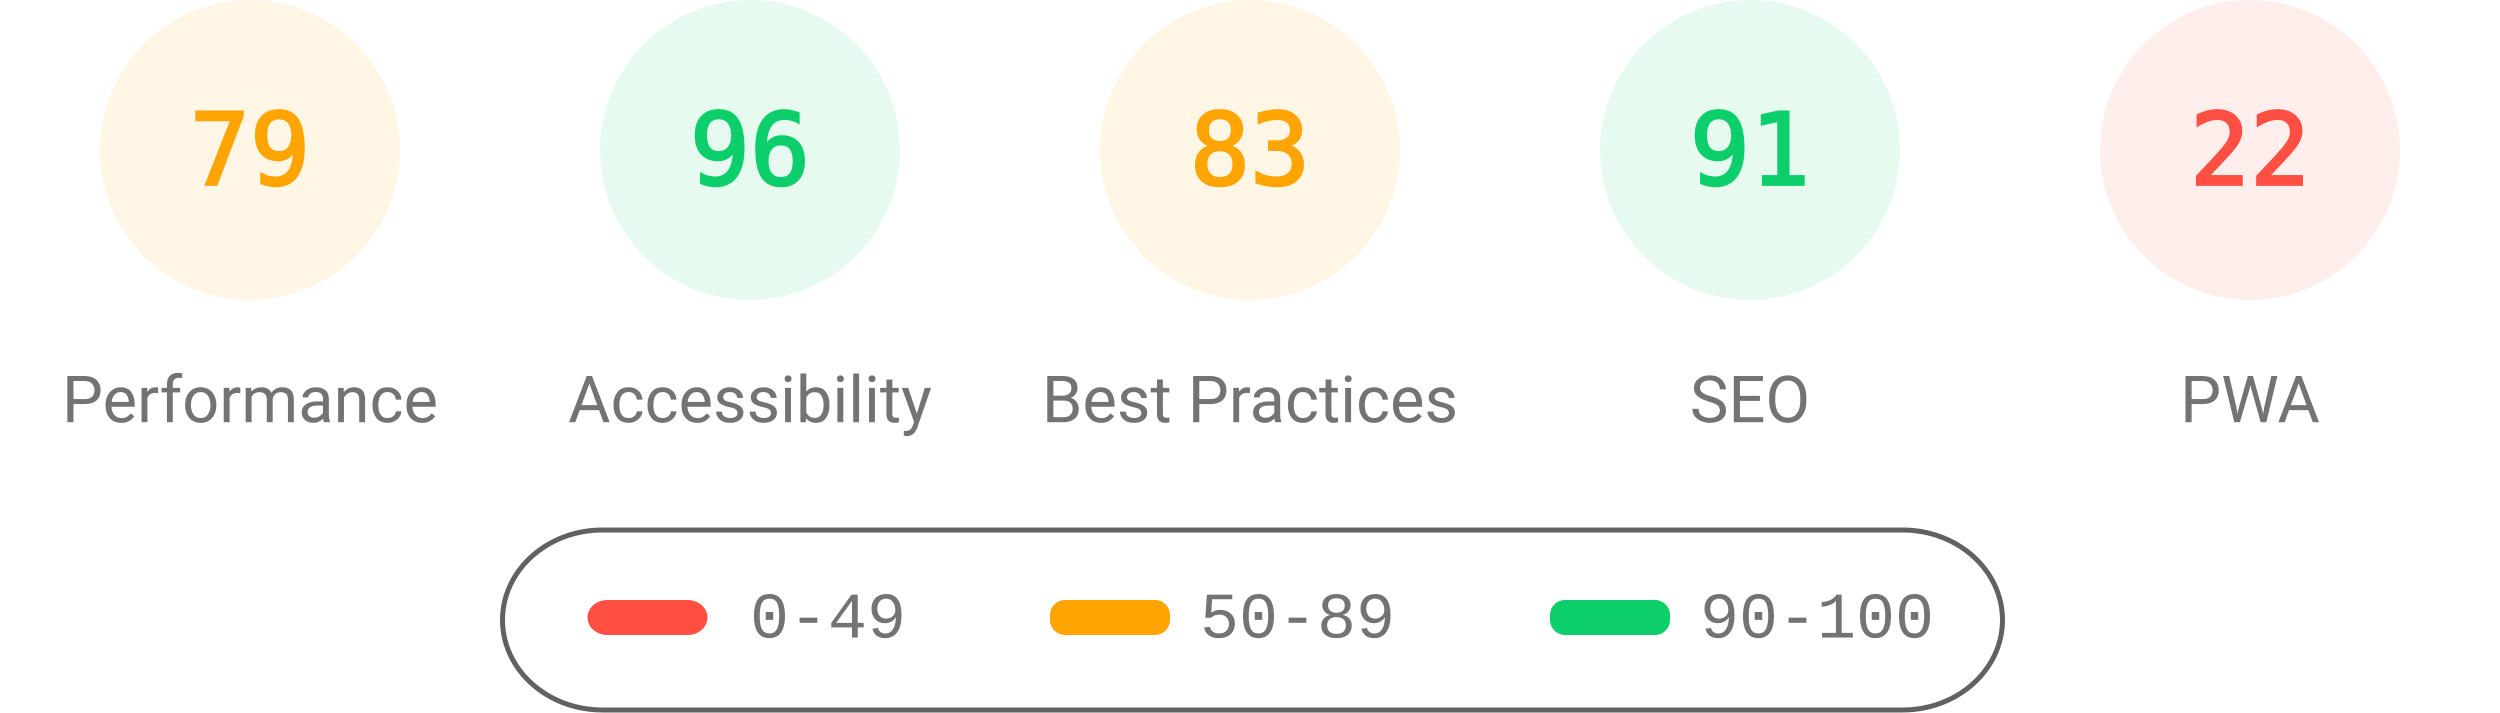
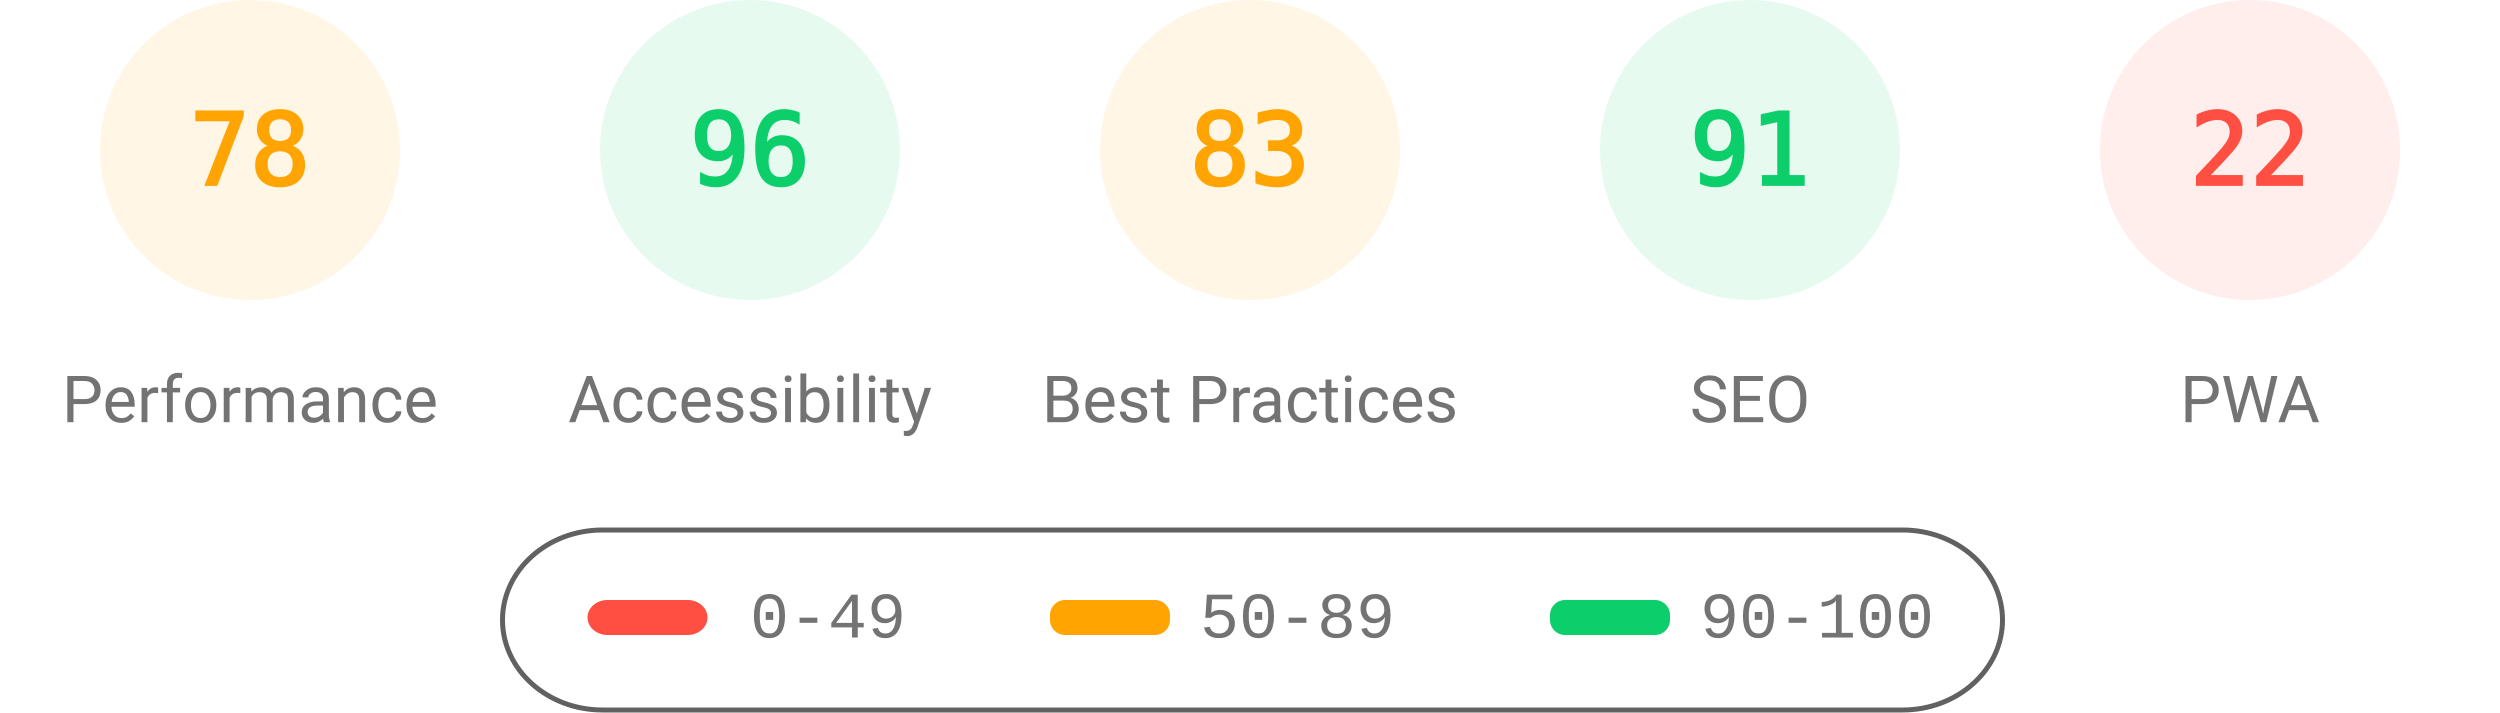
<svg xmlns="http://www.w3.org/2000/svg" fill="none" width="1000" height="285">
  <style>.gauge-base{opacity:.1}.gauge-arc{fill:none;animation-delay:250ms;stroke-linecap:round;transform:rotate(-90deg);transform-origin:100px 60px;animation:load-gauge 1s ease forwards}.guage-text{font-size:40px;font-family:monospace;text-align:center}.guage-red{color:#ff4e42;fill:#ff4e42;stroke:#ff4e42}.guage-orange{color:#ffa400;fill:#ffa400;stroke:#ffa400}.guage-green{color:#0cce6b;fill:#0cce6b;stroke:#0cce6b}.guage-undefined{color:#5c5c5c;fill:#5c5c5c;stroke:#5c5c5c}.guage-title{color:#737373;fill:#737373;stroke:none;font-size:26px;line-height:26px;font-family:Roboto,Halvetica,Arial,sans-serif}@keyframes load-gauge{from{stroke-dasharray:0 352.858}}</style>
  <svg class="guage-div guage-perf guage-orange" viewBox="0 0 200 200" width="200" height="200">
    <circle class="gauge-base" r="56" cx="100" cy="60" stroke-width="8" />
-     <circle class="gauge-arc guage-arc-1" r="56" cx="100" cy="60" stroke-width="8" style="stroke-dasharray:277.968,351.858" />
-     <text class="guage-text" x="100" y="60" alignment-baseline="central" dominant-baseline="central" text-anchor="middle">79</text>
+     <circle class="gauge-arc guage-arc-1" r="56" cx="100" cy="60" stroke-width="8" style="stroke-dasharray:274.449,351.858" />
+     <text class="guage-text" x="100" y="60" alignment-baseline="central" dominant-baseline="central" text-anchor="middle">78</text>
    <text class="guage-title" x="100" y="160" alignment-baseline="central" dominant-baseline="central" text-anchor="middle">Performance</text>
  </svg>
  <svg class="guage-div guage-acc guage-green" viewBox="0 0 200 200" width="200" height="200" x="200">
    <circle class="gauge-base" r="56" cx="100" cy="60" stroke-width="8" />
    <circle class="gauge-arc guage-arc-2" r="56" cx="100" cy="60" stroke-width="8" style="stroke-dasharray:337.784,351.858" />
    <text class="guage-text" x="100" y="60" alignment-baseline="central" dominant-baseline="central" text-anchor="middle">96</text>
    <text class="guage-title" x="100" y="160" alignment-baseline="central" dominant-baseline="central" text-anchor="middle">Accessibility</text>
  </svg>
  <svg class="guage-div guage-best guage-orange" viewBox="0 0 200 200" width="200" height="200" x="400">
    <circle class="gauge-base" r="56" cx="100" cy="60" stroke-width="8" />
    <circle class="gauge-arc guage-arc-3" r="56" cx="100" cy="60" stroke-width="8" style="stroke-dasharray:292.042,351.858" />
    <text class="guage-text" x="100" y="60" alignment-baseline="central" dominant-baseline="central" text-anchor="middle">83</text>
    <text class="guage-title" x="100" y="160" alignment-baseline="central" dominant-baseline="central" text-anchor="middle">Best Practices</text>
  </svg>
  <svg class="guage-div guage-seo guage-green" viewBox="0 0 200 200" width="200" height="200" x="600">
    <circle class="gauge-base" r="56" cx="100" cy="60" stroke-width="8" />
    <circle class="gauge-arc guage-arc-4" r="56" cx="100" cy="60" stroke-width="8" style="stroke-dasharray:320.191,351.858" />
    <text class="guage-text" x="100" y="60" alignment-baseline="central" dominant-baseline="central" text-anchor="middle">91</text>
    <text class="guage-title" x="100" y="160" alignment-baseline="central" dominant-baseline="central" text-anchor="middle">SEO</text>
  </svg>
  <svg class="guage-div guage-pwa guage-red" viewBox="0 0 200 200" width="200" height="200" x="800">
    <circle class="gauge-base" r="56" cx="100" cy="60" stroke-width="8" />
    <circle class="gauge-arc guage-arc-4" r="56" cx="100" cy="60" stroke-width="8" style="stroke-dasharray:77.409,351.858" />
    <text class="guage-text" x="100" y="60" alignment-baseline="central" dominant-baseline="central" text-anchor="middle">22</text>
    <text class="guage-title" x="100" y="160" alignment-baseline="central" dominant-baseline="central" text-anchor="middle">PWA</text>
  </svg>
  <svg width="604" height="76" x="200" y="210">
    <path fill="none" id="canvas_background" d="M-1-1h604v80H-1z" />
    <rect fill-opacity="0" stroke="#616161" stroke-width="2" rx="40" id="svg_2" height="72" width="600" y="2" x="1" fill="#000" />
    <rect stroke="#000" rx="8" id="svg_3" height="14" width="48" y="30" x="35" stroke-opacity="null" stroke-width="0" fill="#ff4e42" />
    <rect stroke="#000" rx="6" id="svg_4" height="14" width="48" y="30" x="220" stroke-opacity="null" stroke-width="0" fill="#ffa400" />
    <rect stroke="#000" rx="6" id="svg_5" height="14" width="48" y="30" x="420" stroke-opacity="null" stroke-width="0" fill="#0cce6b" />
    <text xml:space="preserve" text-anchor="start" font-family="'Courier New', Courier, monospace" font-size="26" id="svg_6" y="45" x="100" stroke-opacity="null" stroke-width="0" stroke="#000" fill="#737373">0-49</text>
    <text xml:space="preserve" text-anchor="start" font-family="'Courier New', Courier, monospace" font-size="26" id="svg_7" y="45" x="280" stroke-opacity="null" stroke-width="0" stroke="#000" fill="#737373">50-89</text>
    <text xml:space="preserve" text-anchor="start" font-family="'Courier New', Courier, monospace" font-size="26" id="svg_8" y="45" x="480" stroke-opacity="null" stroke-width="0" stroke="#000" fill="#737373">90-100</text>
  </svg>
</svg>
